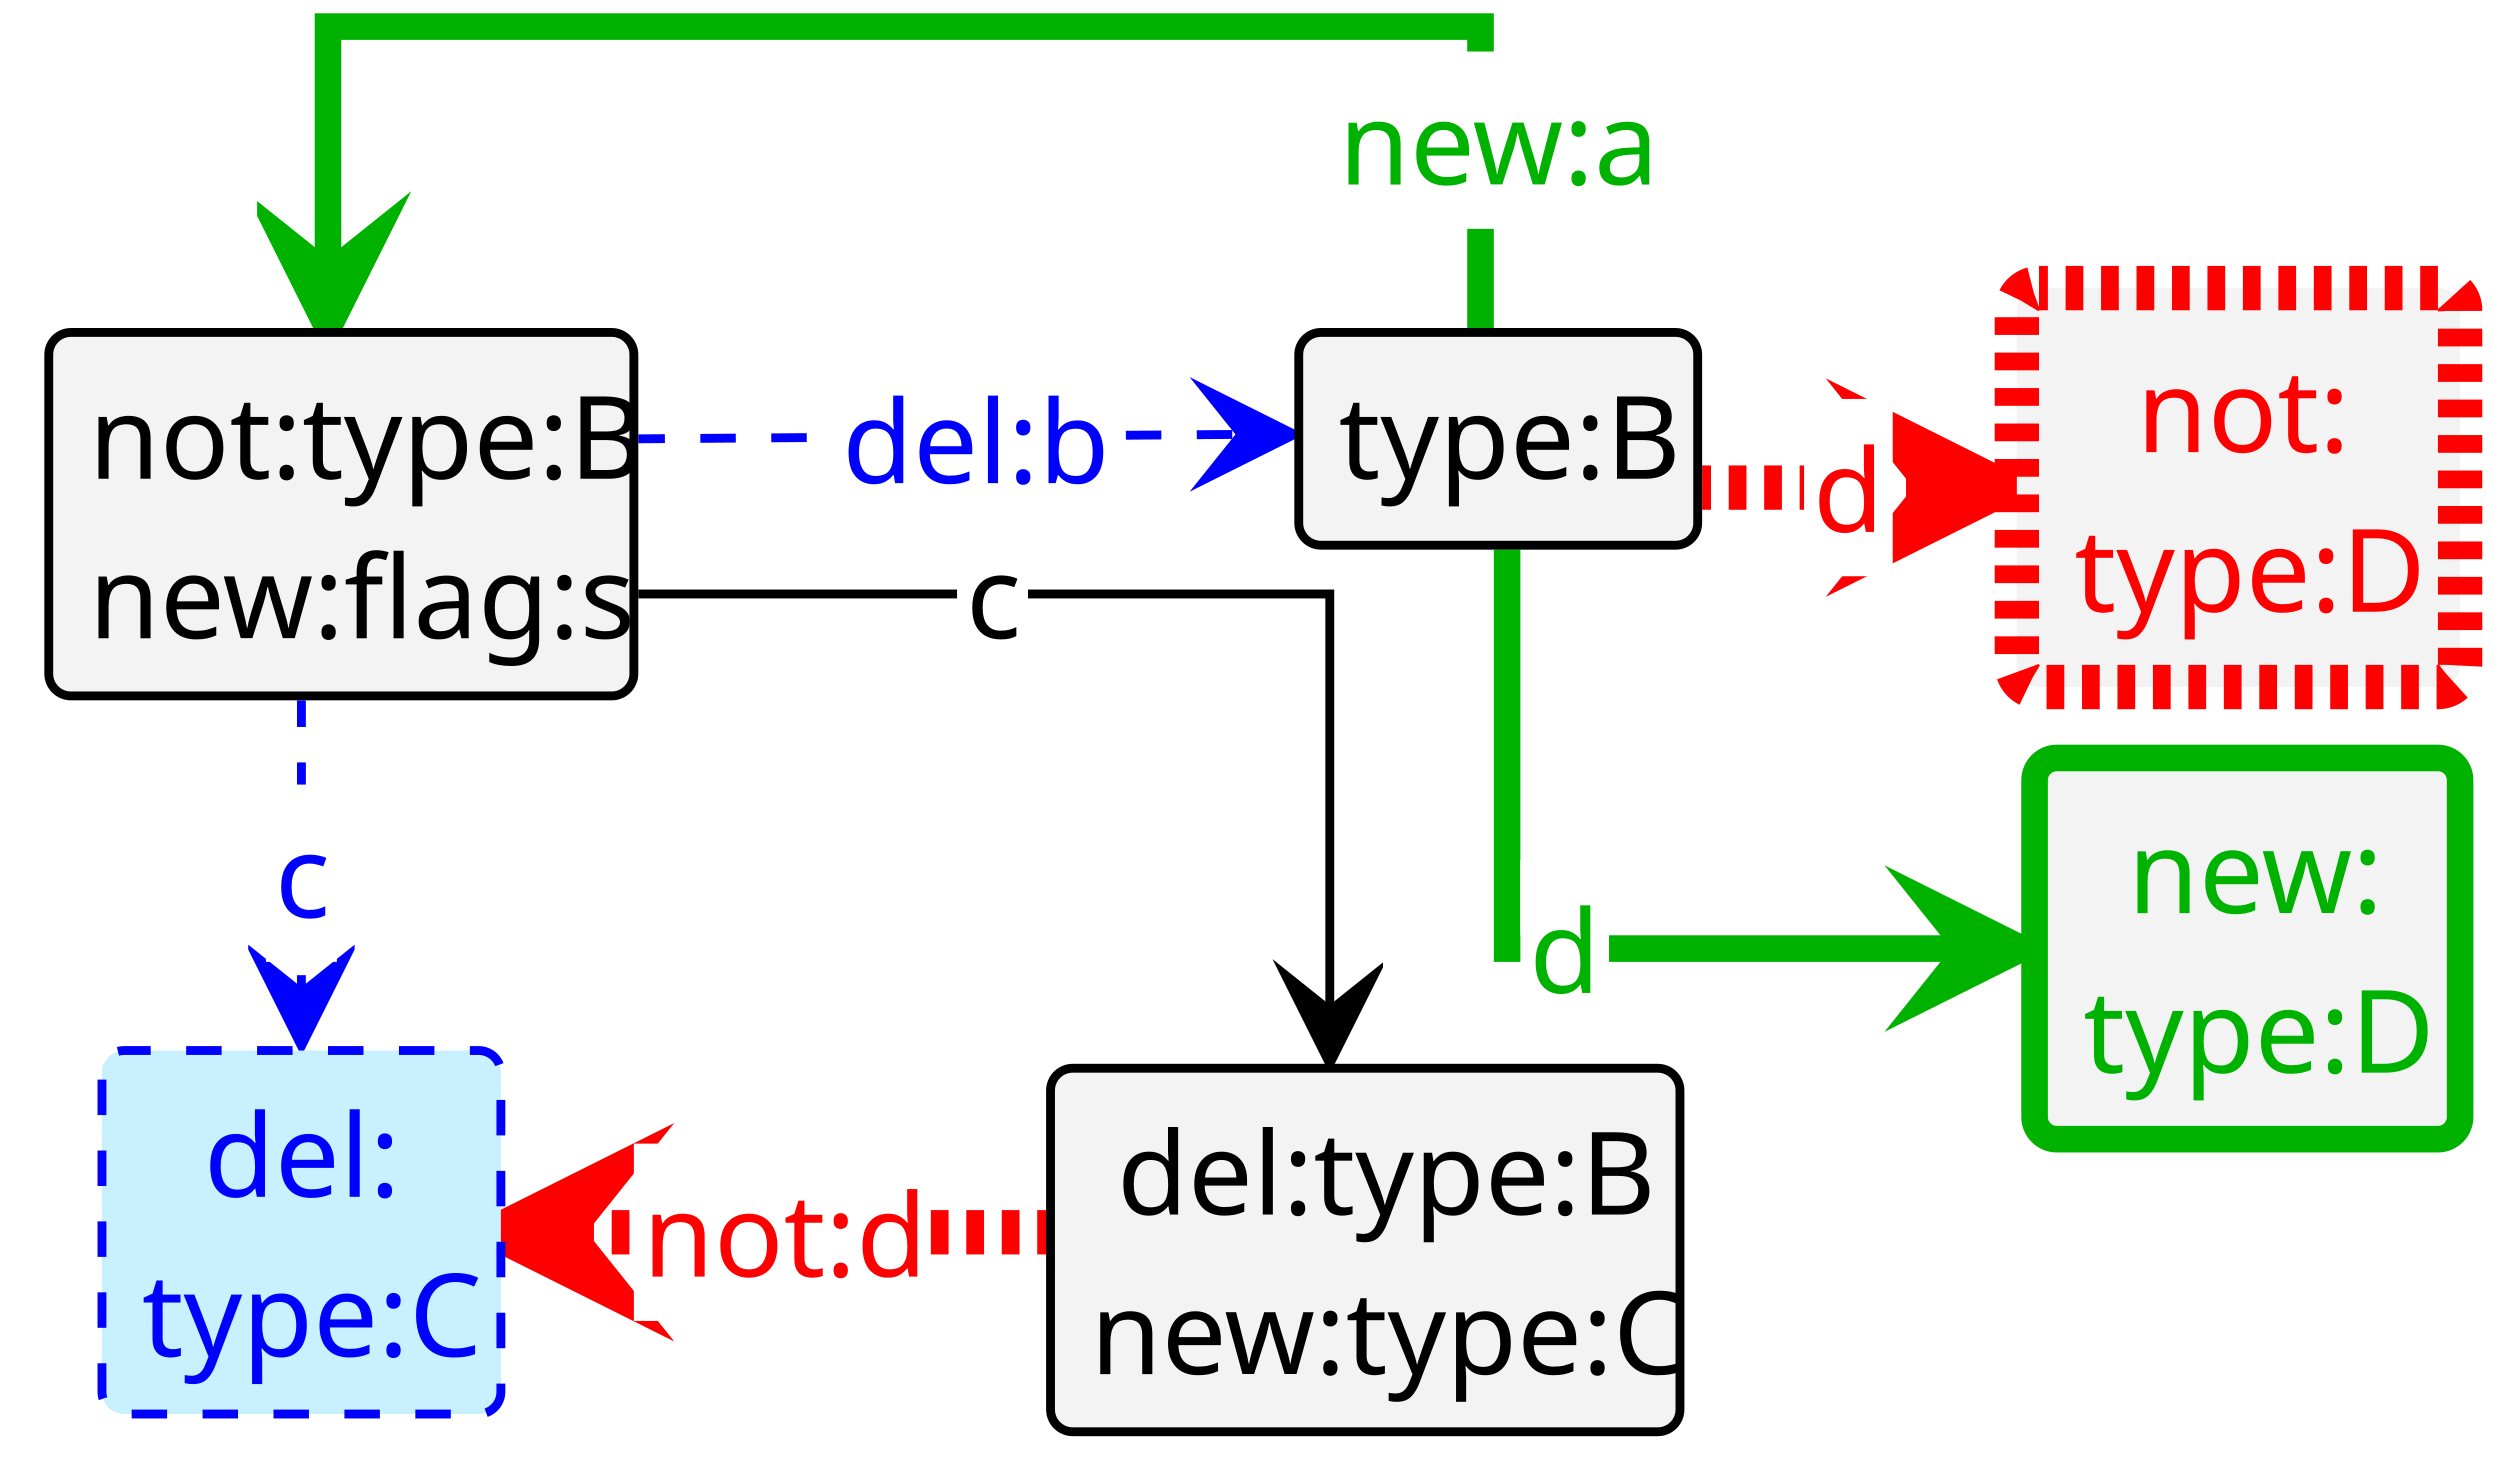
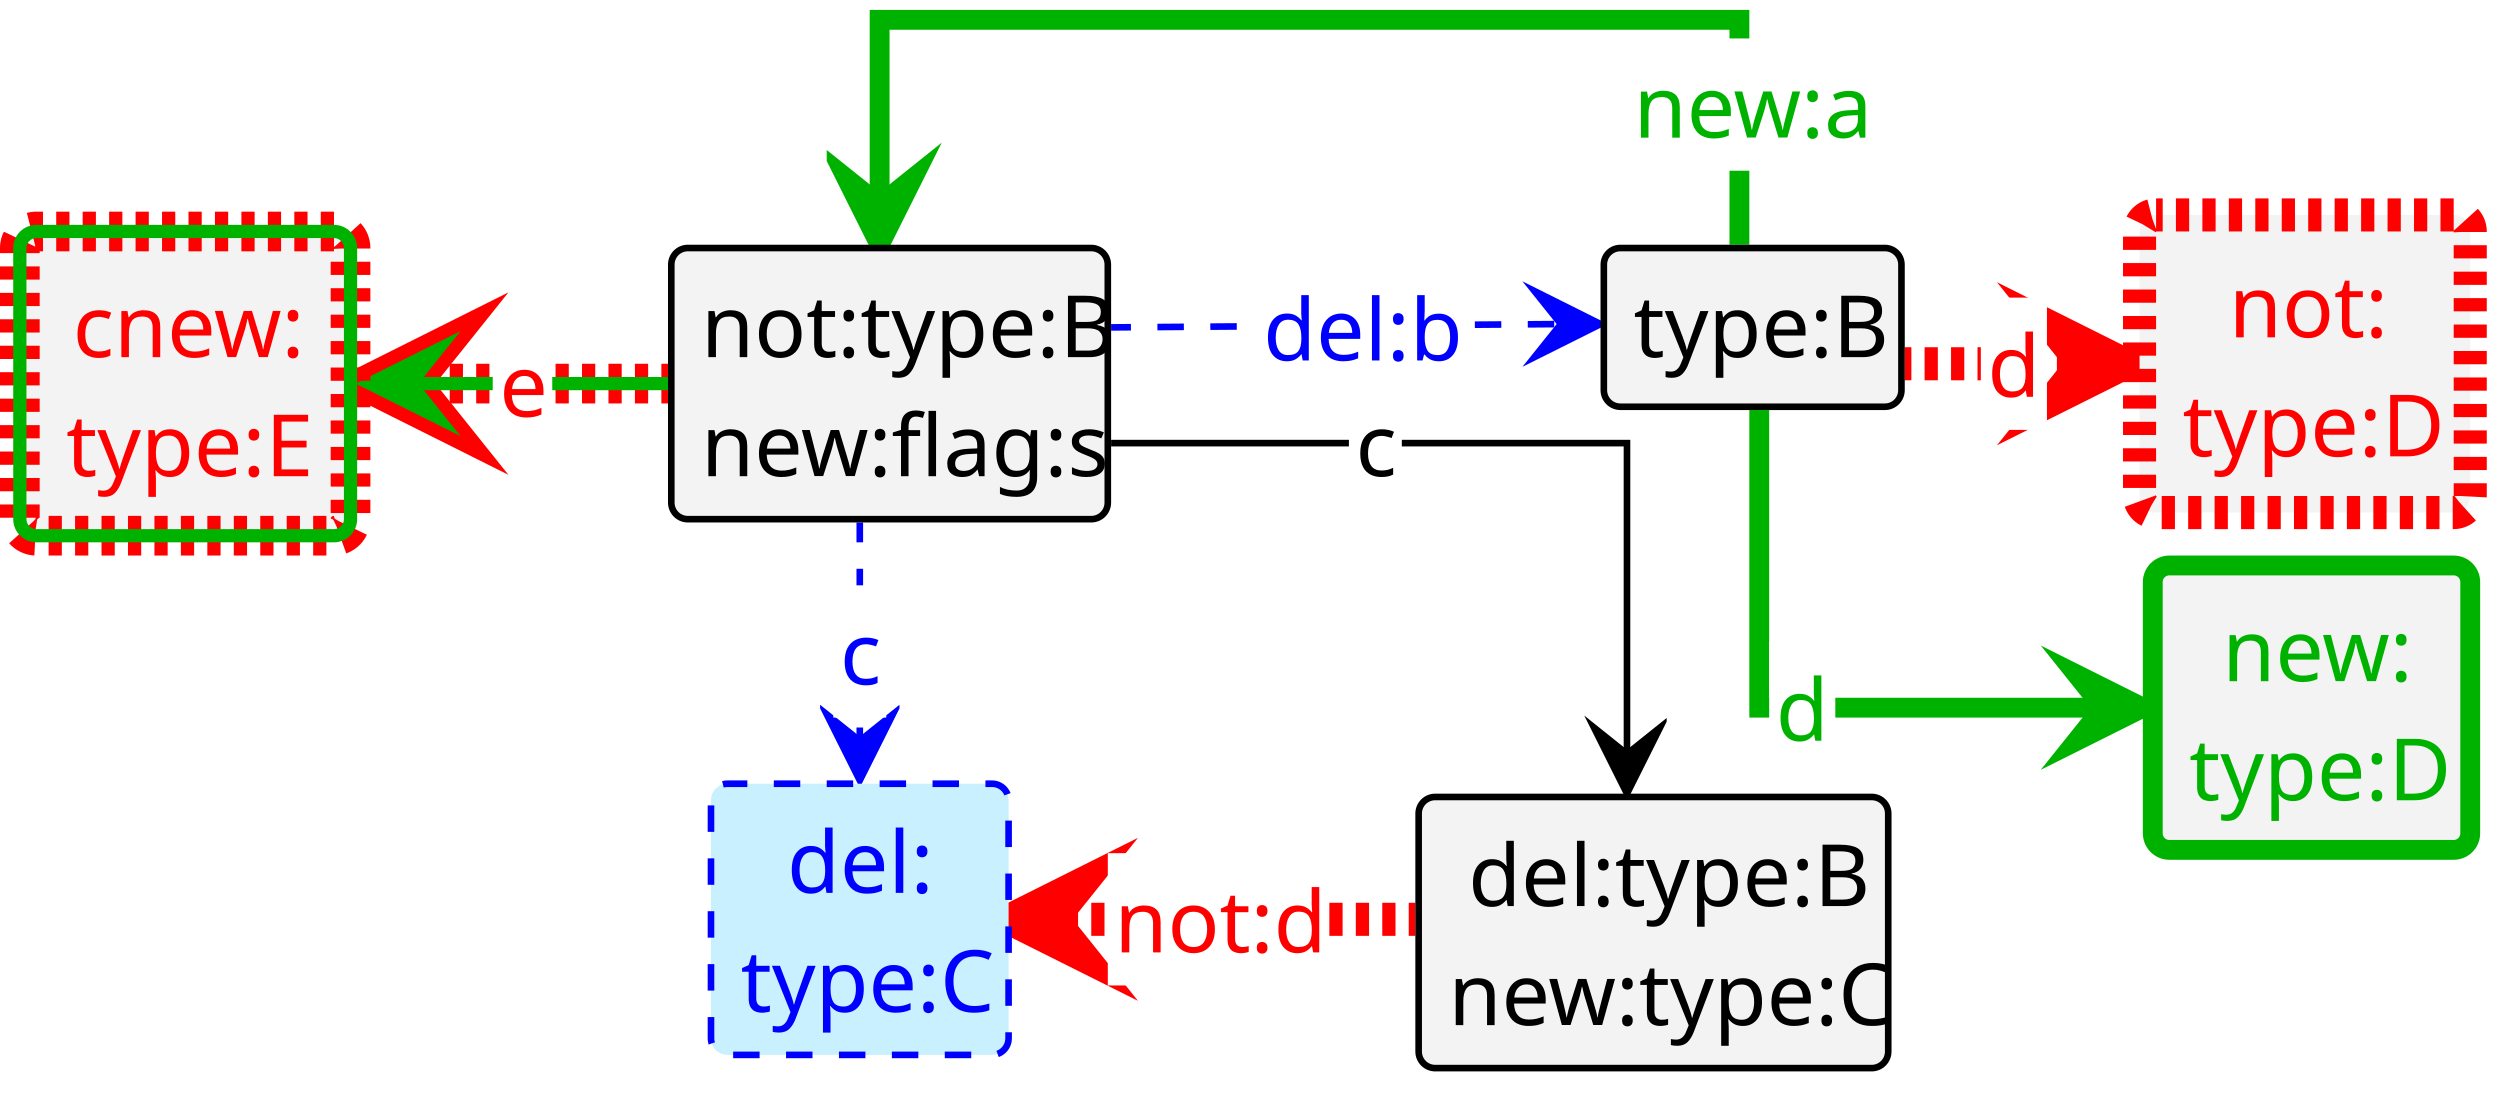
- <svg xmlns="http://www.w3.org/2000/svg" fill-opacity="1" color-rendering="auto" color-interpolation="auto" text-rendering="auto" stroke="black" stroke-linecap="square" width="282" stroke-miterlimit="10" shape-rendering="auto" stroke-opacity="1" fill="black" stroke-dasharray="none" font-weight="normal" stroke-width="1" height="167" font-family="'Dialog'" font-style="normal" stroke-linejoin="miter" font-size="12px" stroke-dashoffset="0" image-rendering="auto">
+ <svg xmlns="http://www.w3.org/2000/svg" fill-opacity="1" color-rendering="auto" color-interpolation="auto" text-rendering="auto" stroke="black" stroke-linecap="square" width="378" stroke-miterlimit="10" shape-rendering="auto" stroke-opacity="1" fill="black" stroke-dasharray="none" font-weight="normal" stroke-width="1" height="167" font-family="'Dialog'" font-style="normal" stroke-linejoin="miter" font-size="12px" stroke-dashoffset="0" image-rendering="auto">
  <defs id="genericDefs" />
  <g>
    <defs id="defs1">
      <clipPath clipPathUnits="userSpaceOnUse" id="clipPath1">
        <path d="M0 0 L776 0 L776 394 L0 394 L0 0 Z" />
      </clipPath>
      <clipPath clipPathUnits="userSpaceOnUse" id="clipPath2">
-         <path d="M0 0 L0 41 L12 41 L12 0 Z" />
+         <path d="M0 0 L0 29 L71 29 L71 0 Z" />
      </clipPath>
      <clipPath clipPathUnits="userSpaceOnUse" id="clipPath3">
-         <path d="M134 108 L134 149 L146 149 L146 108 Z" />
+         <path d="M158 155 L158 184 L229 184 L229 155 Z" />
      </clipPath>
      <clipPath clipPathUnits="userSpaceOnUse" id="clipPath4">
-         <path d="M-6 -20.5 L-6 20.5 L6 20.5 L6 -20.5 Z" />
+         <path d="M-35.5 -14 L-35.5 15 L35.5 15 L35.5 -14 Z" />
      </clipPath>
      <clipPath clipPathUnits="userSpaceOnUse" id="clipPath5">
-         <path d="M-3 -11.5 L-3 29.5 L9 29.5 L9 -11.5 Z" />
+         <path d="M-20.5 -5 L-20.5 24 L50.5 24 L50.5 -5 Z" />
      </clipPath>
      <clipPath clipPathUnits="userSpaceOnUse" id="clipPath6">
+         <path d="M0 0 L0 40 L159 40 L159 0 Z" />
+       </clipPath>
+       <clipPath clipPathUnits="userSpaceOnUse" id="clipPath7">
+         <path d="M135 30 L135 70 L294 70 L294 30 Z" />
+       </clipPath>
+       <clipPath clipPathUnits="userSpaceOnUse" id="clipPath8">
+         <path d="M-138 -15.814 L-138 24.186 L21 24.186 L21 -15.814 Z" />
+       </clipPath>
+       <clipPath clipPathUnits="userSpaceOnUse" id="clipPath9">
+         <path d="M-122 -6.814 L-122 33.186 L37 33.186 L37 -6.814 Z" />
+       </clipPath>
+       <clipPath clipPathUnits="userSpaceOnUse" id="clipPath10">
+         <path d="M0 0 L0 64 L85 64 L85 0 Z" />
+       </clipPath>
+       <clipPath clipPathUnits="userSpaceOnUse" id="clipPath11">
+         <path d="M177 87 L177 151 L262 151 L262 87 Z" />
+       </clipPath>
+       <clipPath clipPathUnits="userSpaceOnUse" id="clipPath12">
+         <path d="M-40.955 -10 L-40.955 54 L44.045 54 L44.045 -10 Z" />
+       </clipPath>
+       <clipPath clipPathUnits="userSpaceOnUse" id="clipPath13">
+         <path d="M-37.955 -1 L-37.955 63 L47.045 63 L47.045 -1 Z" />
+       </clipPath>
+       <clipPath clipPathUnits="userSpaceOnUse" id="clipPath14">
+         <path d="M0 0 L0 61 L64 61 L64 0 Z" />
+       </clipPath>
+       <clipPath clipPathUnits="userSpaceOnUse" id="clipPath15">
+         <path d="M273 89 L273 150 L337 150 L337 89 Z" />
+       </clipPath>
+       <clipPath clipPathUnits="userSpaceOnUse" id="clipPath16">
+         <path d="M-9.5 -48 L-9.5 13 L54.5 13 L54.5 -48 Z" />
+       </clipPath>
+       <clipPath clipPathUnits="userSpaceOnUse" id="clipPath17">
+         <path d="M-5.5 -39 L-5.5 22 L58.5 22 L58.5 -39 Z" />
+       </clipPath>
+       <clipPath clipPathUnits="userSpaceOnUse" id="clipPath18">
        <path d="M0 0 L0 22 L76 22 L76 0 Z" />
      </clipPath>
-       <clipPath clipPathUnits="userSpaceOnUse" id="clipPath7">
+       <clipPath clipPathUnits="userSpaceOnUse" id="clipPath19">
        <path d="M177 69 L177 91 L253 91 L253 69 Z" />
      </clipPath>
-       <clipPath clipPathUnits="userSpaceOnUse" id="clipPath8">
+       <clipPath clipPathUnits="userSpaceOnUse" id="clipPath20">
        <path d="M-38 -10.5 L-38 11.5 L38 11.5 L38 -10.5 Z" />
      </clipPath>
-       <clipPath clipPathUnits="userSpaceOnUse" id="clipPath9">
+       <clipPath clipPathUnits="userSpaceOnUse" id="clipPath21">
        <path d="M-24 -1.5 L-24 20.5 L52 20.5 L52 -1.5 Z" />
-       </clipPath>
-       <clipPath clipPathUnits="userSpaceOnUse" id="clipPath10">
-         <path d="M0 0 L0 61 L64 61 L64 0 Z" />
-       </clipPath>
-       <clipPath clipPathUnits="userSpaceOnUse" id="clipPath11">
-         <path d="M273 89 L273 150 L337 150 L337 89 Z" />
-       </clipPath>
-       <clipPath clipPathUnits="userSpaceOnUse" id="clipPath12">
-         <path d="M-9.5 -48 L-9.5 13 L54.5 13 L54.5 -48 Z" />
-       </clipPath>
-       <clipPath clipPathUnits="userSpaceOnUse" id="clipPath13">
-         <path d="M-5.5 -39 L-5.5 22 L58.5 22 L58.5 -39 Z" />
-       </clipPath>
-       <clipPath clipPathUnits="userSpaceOnUse" id="clipPath14">
-         <path d="M0 0 L0 29 L71 29 L71 0 Z" />
-       </clipPath>
-       <clipPath clipPathUnits="userSpaceOnUse" id="clipPath15">
-         <path d="M158 155 L158 184 L229 184 L229 155 Z" />
-       </clipPath>
-       <clipPath clipPathUnits="userSpaceOnUse" id="clipPath16">
-         <path d="M-35.5 -14 L-35.5 15 L35.5 15 L35.5 -14 Z" />
-       </clipPath>
-       <clipPath clipPathUnits="userSpaceOnUse" id="clipPath17">
-         <path d="M-20.5 -5 L-20.5 24 L50.5 24 L50.5 -5 Z" />
-       </clipPath>
-       <clipPath clipPathUnits="userSpaceOnUse" id="clipPath18">
-         <path d="M0 0 L0 40 L159 40 L159 0 Z" />
-       </clipPath>
-       <clipPath clipPathUnits="userSpaceOnUse" id="clipPath19">
-         <path d="M135 30 L135 70 L294 70 L294 30 Z" />
-       </clipPath>
-       <clipPath clipPathUnits="userSpaceOnUse" id="clipPath20">
-         <path d="M-138 -15.814 L-138 24.186 L21 24.186 L21 -15.814 Z" />
-       </clipPath>
-       <clipPath clipPathUnits="userSpaceOnUse" id="clipPath21">
-         <path d="M-122 -6.814 L-122 33.186 L37 33.186 L37 -6.814 Z" />
      </clipPath>
      <clipPath clipPathUnits="userSpaceOnUse" id="clipPath22">
        <path d="M0 0 L0 29 L43 29 L43 0 Z" />
      </clipPath>
      <clipPath clipPathUnits="userSpaceOnUse" id="clipPath23">
        <path d="M293 71 L293 100 L336 100 L336 71 Z" />
      </clipPath>
      <clipPath clipPathUnits="userSpaceOnUse" id="clipPath24">
        <path d="M-21.5 -14 L-21.5 15 L21.5 15 L21.5 -14 Z" />
      </clipPath>
      <clipPath clipPathUnits="userSpaceOnUse" id="clipPath25">
        <path d="M-17.5 -5 L-17.5 24 L25.5 24 L25.5 -5 Z" />
      </clipPath>
      <clipPath clipPathUnits="userSpaceOnUse" id="clipPath26">
-         <path d="M0 0 L0 64 L85 64 L85 0 Z" />
+         <path d="M0 0 L0 41 L12 41 L12 0 Z" />
      </clipPath>
      <clipPath clipPathUnits="userSpaceOnUse" id="clipPath27">
-         <path d="M177 87 L177 151 L262 151 L262 87 Z" />
+         <path d="M134 108 L134 149 L146 149 L146 108 Z" />
      </clipPath>
      <clipPath clipPathUnits="userSpaceOnUse" id="clipPath28">
-         <path d="M-40.955 -10 L-40.955 54 L44.045 54 L44.045 -10 Z" />
+         <path d="M-6 -20.5 L-6 20.5 L6 20.5 L6 -20.5 Z" />
      </clipPath>
      <clipPath clipPathUnits="userSpaceOnUse" id="clipPath29">
-         <path d="M-37.955 -1 L-37.955 63 L47.045 63 L47.045 -1 Z" />
+         <path d="M-3 -11.5 L-3 29.5 L9 29.5 L9 -11.5 Z" />
      </clipPath>
      <clipPath clipPathUnits="userSpaceOnUse" id="clipPath30">
+         <path d="M0 0 L0 31 L57 31 L57 0 Z" />
+       </clipPath>
+       <clipPath clipPathUnits="userSpaceOnUse" id="clipPath31">
+         <path d="M60 73 L60 104 L117 104 L117 73 Z" />
+       </clipPath>
+       <clipPath clipPathUnits="userSpaceOnUse" id="clipPath32">
+         <path d="M-28.5 -15 L-28.5 16 L28.5 16 L28.5 -15 Z" />
+       </clipPath>
+       <clipPath clipPathUnits="userSpaceOnUse" id="clipPath33">
+         <path d="M-25.5 -6 L-25.5 25 L31.5 25 L31.5 -6 Z" />
+       </clipPath>
+       <clipPath clipPathUnits="userSpaceOnUse" id="clipPath34">
        <path d="M0 0 L0 52 L82 52 L82 0 Z" />
      </clipPath>
-       <clipPath clipPathUnits="userSpaceOnUse" id="clipPath31">
+       <clipPath clipPathUnits="userSpaceOnUse" id="clipPath35">
        <path d="M0 0 L0 52 L56 52 L56 0 Z" />
      </clipPath>
-       <clipPath clipPathUnits="userSpaceOnUse" id="clipPath32">
+       <clipPath clipPathUnits="userSpaceOnUse" id="clipPath36">
        <path d="M0 0 L0 52 L77 52 L77 0 Z" />
      </clipPath>
-       <clipPath clipPathUnits="userSpaceOnUse" id="clipPath33">
+       <clipPath clipPathUnits="userSpaceOnUse" id="clipPath37">
        <path d="M0 0 L0 52 L57 52 L57 0 Z" />
      </clipPath>
-       <clipPath clipPathUnits="userSpaceOnUse" id="clipPath34">
+       <clipPath clipPathUnits="userSpaceOnUse" id="clipPath38">
        <path d="M0 0 L0 35 L56 35 L56 0 Z" />
      </clipPath>
    </defs>
-     <g fill="white" font-family="'Segoe UI'" transform="translate(-106,-30)" stroke="white">
+     <g fill="white" font-family="'Segoe UI'" transform="translate(-10,-30)" stroke="white">
      <rect x="0" width="776" height="394" y="0" clip-path="url(#clipPath1)" stroke="none" />
    </g>
-     <g fill="blue" font-family="'Segoe UI'" transform="translate(-106,-30)" stroke-linecap="butt" stroke="blue">
-       <polygon points=" 140 148 135 138 140 142 145 138" stroke="none" clip-path="url(#clipPath3)" />
-       <polygon fill="none" points=" 140 148 135 138 140 142 145 138" clip-path="url(#clipPath3)" />
-       <path fill="none" stroke-dasharray="4,4" d="M140 109 L140 142 M140 142" stroke-dashoffset="1" clip-path="url(#clipPath3)" />
-       <rect stroke-linecap="square" x="-4" y="-10" transform="translate(140,128.5)" clip-path="url(#clipPath4)" fill="white" width="8" height="20" stroke="none" />
-     </g>
-     <g fill="blue" font-size="13px" font-family="'Segoe UI'" transform="translate(31,89.5)" stroke="blue">
-       <text x="0" xml:space="preserve" y="14" clip-path="url(#clipPath5)" stroke="none">c</text>
-     </g>
-     <g fill="blue" font-family="'Segoe UI'" transform="translate(-106,-30)" stroke-linecap="butt" stroke="blue">
-       <polygon points=" 252 79 242 84 246 79 242 74" stroke="none" clip-path="url(#clipPath7)" />
-       <polygon fill="none" points=" 252 79 242 84 246 79 242 74" clip-path="url(#clipPath7)" />
-       <path fill="none" stroke-dasharray="4,4" d="M178 79.5 L246 79 M246 79" stroke-dashoffset="1" clip-path="url(#clipPath7)" />
-       <rect stroke-linecap="square" x="-15" y="-10" transform="translate(215,79.5)" clip-path="url(#clipPath8)" fill="white" width="31" height="20" stroke="none" />
-     </g>
-     <g fill="blue" font-size="13px" font-family="'Segoe UI'" transform="translate(95,40.5)" stroke="blue">
-       <text x="0" xml:space="preserve" y="14" clip-path="url(#clipPath9)" stroke="none">del:b</text>
-     </g>
-     <g fill="rgb(0,178,0)" stroke-width="3" font-family="'Segoe UI'" transform="translate(-106,-30)" stroke-linecap="butt" stroke="rgb(0,178,0)">
-       <polygon points=" 334 137 324 142 328 137 324 132" stroke="none" clip-path="url(#clipPath11)" />
-       <polygon fill="none" points=" 334 137 324 142 328 137 324 132" clip-path="url(#clipPath11)" />
-       <path fill="none" d="M276 92 L276 137 L328 137 M328 137" clip-path="url(#clipPath11)" />
-     </g>
-     <g fill="white" font-family="'Segoe UI'" transform="translate(176.5,107)" stroke="white">
-       <rect x="-5" width="10" height="20" y="-10" clip-path="url(#clipPath12)" stroke="none" />
-     </g>
-     <g fill="rgb(0,178,0)" font-size="13px" font-family="'Segoe UI'" transform="translate(172.5,98)" stroke="rgb(0,178,0)">
-       <text x="0" xml:space="preserve" y="14" clip-path="url(#clipPath13)" stroke="none">d</text>
-     </g>
-     <g fill="red" stroke-width="5" font-family="'Segoe UI'" transform="translate(-106,-30)" stroke-linecap="butt" stroke="red">
-       <polygon fill="none" points=" 163 169 173 164 169 169 173 174" clip-path="url(#clipPath15)" />
-       <path fill="none" stroke-dasharray="2,2" d="M224 169 L169 169 M169 169" stroke-dashoffset="1" clip-path="url(#clipPath15)" />
-     </g>
-     <g fill="white" font-family="'Segoe UI'" transform="translate(87.5,139)" stroke="white">
-       <rect x="-16" width="32" height="20" y="-10" clip-path="url(#clipPath16)" stroke="none" />
-     </g>
-     <g fill="red" font-size="13px" font-family="'Segoe UI'" transform="translate(72.5,130)" stroke="red">
-       <text x="0" xml:space="preserve" y="14" clip-path="url(#clipPath17)" stroke="none">not:d</text>
-     </g>
-     <g fill="rgb(0,178,0)" stroke-width="3" font-family="'Segoe UI'" transform="translate(-106,-30)" stroke-linecap="butt" stroke="rgb(0,178,0)">
-       <polygon points=" 143 67 138 57 143 61 148 57" stroke="none" clip-path="url(#clipPath19)" />
-       <polygon fill="none" points=" 143 67 138 57 143 61 148 57" clip-path="url(#clipPath19)" />
-       <path fill="none" d="M273 67 L273 33 L143 33 L143 61 M143 61" clip-path="url(#clipPath19)" />
-     </g>
-     <g fill="white" font-family="'Segoe UI'" transform="translate(167,15.814)" stroke="white">
-       <rect x="-17" width="35" height="20" y="-10" clip-path="url(#clipPath20)" stroke="none" />
-     </g>
-     <g fill="rgb(0,178,0)" font-size="13px" font-family="'Segoe UI'" transform="translate(151,6.814)" stroke="rgb(0,178,0)">
-       <text x="0" xml:space="preserve" y="14" clip-path="url(#clipPath21)" stroke="none">new:a</text>
-     </g>
-     <g fill="red" stroke-width="5" font-family="'Segoe UI'" transform="translate(-106,-30)" stroke-linecap="butt" stroke="red">
+     <g fill="red" stroke-width="5" font-family="'Segoe UI'" transform="translate(-10,-30)" stroke-linecap="butt" stroke="red">
+       <polygon fill="none" points=" 163 169 173 164 169 169 173 174" clip-path="url(#clipPath3)" />
+       <path fill="none" stroke-dasharray="2,2" d="M224 169 L169 169 M169 169" stroke-dashoffset="1" clip-path="url(#clipPath3)" />
+     </g>
+     <g fill="white" font-family="'Segoe UI'" transform="translate(183.5,139)" stroke="white">
+       <rect x="-16" width="32" height="20" y="-10" clip-path="url(#clipPath4)" stroke="none" />
+     </g>
+     <g fill="red" font-size="13px" font-family="'Segoe UI'" transform="translate(168.5,130)" stroke="red">
+       <text x="0" xml:space="preserve" y="14" clip-path="url(#clipPath5)" stroke="none">not:d</text>
+     </g>
+     <g fill="rgb(0,178,0)" stroke-width="3" font-family="'Segoe UI'" transform="translate(-10,-30)" stroke-linecap="butt" stroke="rgb(0,178,0)">
+       <polygon points=" 143 67 138 57 143 61 148 57" stroke="none" clip-path="url(#clipPath7)" />
+       <polygon fill="none" points=" 143 67 138 57 143 61 148 57" clip-path="url(#clipPath7)" />
+       <path fill="none" d="M273 67 L273 33 L143 33 L143 61 M143 61" clip-path="url(#clipPath7)" />
+     </g>
+     <g fill="white" font-family="'Segoe UI'" transform="translate(263,15.814)" stroke="white">
+       <rect x="-17" width="35" height="20" y="-10" clip-path="url(#clipPath8)" stroke="none" />
+     </g>
+     <g fill="rgb(0,178,0)" font-size="13px" font-family="'Segoe UI'" transform="translate(247,6.814)" stroke="rgb(0,178,0)">
+       <text x="0" xml:space="preserve" y="14" clip-path="url(#clipPath9)" stroke="none">new:a</text>
+     </g>
+     <g stroke-linecap="butt" font-family="'Segoe UI'" transform="translate(-10,-30)">
+       <polygon points=" 256 150 251 140 256 144 261 140" stroke="none" clip-path="url(#clipPath11)" />
+       <polygon fill="none" points=" 256 150 251 140 256 144 261 140" clip-path="url(#clipPath11)" />
+       <path fill="none" d="M178 97 L256 97 L256 144 M256 144" clip-path="url(#clipPath11)" />
+       <rect stroke-linecap="square" x="-4" y="-10" transform="translate(217.955,97)" clip-path="url(#clipPath12)" fill="white" width="8" height="20" stroke="none" />
+     </g>
+     <g font-family="'Segoe UI'" font-size="13px" transform="translate(204.955,58)">
+       <text x="0" xml:space="preserve" y="14" clip-path="url(#clipPath13)" stroke="none">c</text>
+     </g>
+     <g fill="rgb(0,178,0)" stroke-width="3" font-family="'Segoe UI'" transform="translate(-10,-30)" stroke-linecap="butt" stroke="rgb(0,178,0)">
+       <polygon points=" 334 137 324 142 328 137 324 132" stroke="none" clip-path="url(#clipPath15)" />
+       <polygon fill="none" points=" 334 137 324 142 328 137 324 132" clip-path="url(#clipPath15)" />
+       <path fill="none" d="M276 92 L276 137 L328 137 M328 137" clip-path="url(#clipPath15)" />
+     </g>
+     <g fill="white" font-family="'Segoe UI'" transform="translate(272.5,107)" stroke="white">
+       <rect x="-5" width="10" height="20" y="-10" clip-path="url(#clipPath16)" stroke="none" />
+     </g>
+     <g fill="rgb(0,178,0)" font-size="13px" font-family="'Segoe UI'" transform="translate(268.5,98)" stroke="rgb(0,178,0)">
+       <text x="0" xml:space="preserve" y="14" clip-path="url(#clipPath17)" stroke="none">d</text>
+     </g>
+     <g fill="blue" font-family="'Segoe UI'" transform="translate(-10,-30)" stroke-linecap="butt" stroke="blue">
+       <polygon points=" 252 79 242 84 246 79 242 74" stroke="none" clip-path="url(#clipPath19)" />
+       <polygon fill="none" points=" 252 79 242 84 246 79 242 74" clip-path="url(#clipPath19)" />
+       <path fill="none" stroke-dasharray="4,4" d="M178 79.5 L246 79 M246 79" stroke-dashoffset="1" clip-path="url(#clipPath19)" />
+       <rect stroke-linecap="square" x="-15" y="-10" transform="translate(215,79.5)" clip-path="url(#clipPath20)" fill="white" width="31" height="20" stroke="none" />
+     </g>
+     <g fill="blue" font-size="13px" font-family="'Segoe UI'" transform="translate(191,40.5)" stroke="blue">
+       <text x="0" xml:space="preserve" y="14" clip-path="url(#clipPath21)" stroke="none">del:b</text>
+     </g>
+     <g fill="red" stroke-width="5" font-family="'Segoe UI'" transform="translate(-10,-30)" stroke-linecap="butt" stroke="red">
      <polygon fill="none" points=" 331 85 321 90 325 85 321 80" clip-path="url(#clipPath23)" />
      <path fill="none" stroke-dasharray="2,2" d="M298 85 L325 85 M325 85" stroke-dashoffset="1" clip-path="url(#clipPath23)" />
    </g>
-     <g fill="white" font-family="'Segoe UI'" transform="translate(208.5,55)" stroke="white">
+     <g fill="white" font-family="'Segoe UI'" transform="translate(304.5,55)" stroke="white">
      <rect x="-5" width="10" height="20" y="-10" clip-path="url(#clipPath24)" stroke="none" />
    </g>
-     <g fill="red" font-size="13px" font-family="'Segoe UI'" transform="translate(204.5,46)" stroke="red">
+     <g fill="red" font-size="13px" font-family="'Segoe UI'" transform="translate(300.5,46)" stroke="red">
      <text x="0" xml:space="preserve" y="14" clip-path="url(#clipPath25)" stroke="none">d</text>
    </g>
-     <g stroke-linecap="butt" font-family="'Segoe UI'" transform="translate(-106,-30)">
-       <polygon points=" 256 150 251 140 256 144 261 140" stroke="none" clip-path="url(#clipPath27)" />
-       <polygon fill="none" points=" 256 150 251 140 256 144 261 140" clip-path="url(#clipPath27)" />
-       <path fill="none" d="M178 97 L256 97 L256 144 M256 144" clip-path="url(#clipPath27)" />
-       <rect stroke-linecap="square" x="-4" y="-10" transform="translate(217.955,97)" clip-path="url(#clipPath28)" fill="white" width="8" height="20" stroke="none" />
-     </g>
-     <g font-family="'Segoe UI'" font-size="13px" transform="translate(108.955,58)">
+     <g fill="blue" font-family="'Segoe UI'" transform="translate(-10,-30)" stroke-linecap="butt" stroke="blue">
+       <polygon points=" 140 148 135 138 140 142 145 138" stroke="none" clip-path="url(#clipPath27)" />
+       <polygon fill="none" points=" 140 148 135 138 140 142 145 138" clip-path="url(#clipPath27)" />
+       <path fill="none" stroke-dasharray="4,4" d="M140 109 L140 142 M140 142" stroke-dashoffset="1" clip-path="url(#clipPath27)" />
+       <rect stroke-linecap="square" x="-4" y="-10" transform="translate(140,128.5)" clip-path="url(#clipPath28)" fill="white" width="8" height="20" stroke="none" />
+     </g>
+     <g fill="blue" font-size="13px" font-family="'Segoe UI'" transform="translate(127,89.5)" stroke="blue">
      <text x="0" xml:space="preserve" y="14" clip-path="url(#clipPath29)" stroke="none">c</text>
    </g>
-     <g fill="rgb(243,243,243)" font-family="'Segoe UI'" transform="translate(113,115)" stroke="rgb(243,243,243)">
-       <rect x="5.5" y="5.5" clip-path="url(#clipPath30)" width="71" rx="2.5" ry="2.5" height="41" stroke="none" />
-     </g>
-     <g font-family="'Segoe UI'" font-size="13px" transform="translate(113,115)">
-       <text x="13" xml:space="preserve" y="22" clip-path="url(#clipPath30)" stroke="none">del:type:B</text>
-       <text x="69" xml:space="preserve" y="22" clip-path="url(#clipPath30)" stroke="none"> </text>
-       <text x="10" xml:space="preserve" y="40" clip-path="url(#clipPath30)" stroke="none">new:type:C</text>
-     </g>
-     <g stroke-dasharray="10,0" stroke-dashoffset="1" font-family="'Segoe UI'" transform="translate(113,115)" stroke-linecap="butt">
-       <rect x="5.5" y="5.5" clip-path="url(#clipPath30)" fill="none" width="71" rx="2.5" ry="2.5" height="41" />
-     </g>
-     <g fill="rgb(200,240,255)" font-family="'Segoe UI'" transform="translate(6,113)" stroke="rgb(200,240,255)">
-       <rect x="5.5" y="5.5" clip-path="url(#clipPath31)" width="45" rx="2.5" ry="2.5" height="41" stroke="none" />
-     </g>
-     <g fill="blue" font-size="13px" font-family="'Segoe UI'" transform="translate(6,113)" stroke="blue">
-       <text x="17" xml:space="preserve" y="22" clip-path="url(#clipPath31)" stroke="none">del:</text>
-       <text x="38" xml:space="preserve" y="22" clip-path="url(#clipPath31)" stroke="none"> </text>
-       <text x="10" xml:space="preserve" y="40" clip-path="url(#clipPath31)" stroke="none">type:C</text>
-     </g>
-     <g stroke-linecap="butt" transform="translate(6,113)" stroke-dashoffset="1" fill="blue" font-family="'Segoe UI'" stroke-dasharray="4,4" stroke="blue">
-       <rect x="5.5" y="5.5" clip-path="url(#clipPath31)" fill="none" width="45" rx="2.5" ry="2.5" height="41" />
+     <g fill="red" stroke-width="6" font-family="'Segoe UI'" transform="translate(-10,-30)" stroke-linecap="butt" stroke="red">
+       <polygon fill="none" points=" 66 88 76 83 72 88 76 93" clip-path="url(#clipPath31)" />
+       <path fill="none" stroke-dasharray="2,2" d="M111 88 L72 88 M72 88" stroke-dashoffset="1" clip-path="url(#clipPath31)" />
+     </g>
+     <g fill="white" font-family="'Segoe UI'" transform="translate(78.5,58)" stroke="white">
+       <rect x="-4" width="9" height="20" y="-10" clip-path="url(#clipPath32)" stroke="none" />
+     </g>
+     <g fill="red" font-size="13px" font-family="'Segoe UI'" transform="translate(75.5,49)" stroke="red">
+       <text x="0" xml:space="preserve" y="14" clip-path="url(#clipPath33)" stroke="none">e</text>
+     </g>
+     <g stroke-linecap="butt" transform="translate(-10,-30)" stroke-dashoffset="1" fill="rgb(0,178,0)" font-family="'Segoe UI'" stroke-dasharray="10,0" stroke="rgb(0,178,0)" stroke-width="2">
+       <path fill="none" d="M111 88 L72 88 M72 88" clip-path="url(#clipPath31)" />
+       <polygon points=" 66 88 76 83 72 88 76 93" clip-path="url(#clipPath31)" stroke="none" />
+       <polygon fill="none" points=" 66 88 76 83 72 88 76 93" clip-path="url(#clipPath31)" />
+     </g>
+     <g fill="white" font-family="'Segoe UI'" transform="translate(78.5,58)" stroke="white">
+       <rect x="-4" width="9" height="20" y="-10" clip-path="url(#clipPath32)" stroke="none" />
+     </g>
+     <g fill="red" font-size="13px" font-family="'Segoe UI'" transform="translate(75.5,49)" stroke="red">
+       <text x="0" xml:space="preserve" y="14" clip-path="url(#clipPath33)" stroke="none">e</text>
+     </g>
+     <g fill="rgb(243,243,243)" font-family="'Segoe UI'" transform="translate(209,115)" stroke="rgb(243,243,243)">
+       <rect x="5.5" y="5.5" clip-path="url(#clipPath34)" width="71" rx="2.5" ry="2.5" height="41" stroke="none" />
+     </g>
+     <g font-family="'Segoe UI'" font-size="13px" transform="translate(209,115)">
+       <text x="13" xml:space="preserve" y="22" clip-path="url(#clipPath34)" stroke="none">del:type:B</text>
+       <text x="69" xml:space="preserve" y="22" clip-path="url(#clipPath34)" stroke="none"> </text>
+       <text x="10" xml:space="preserve" y="40" clip-path="url(#clipPath34)" stroke="none">new:type:C</text>
+     </g>
+     <g stroke-dasharray="10,0" stroke-dashoffset="1" font-family="'Segoe UI'" transform="translate(209,115)" stroke-linecap="butt">
+       <rect x="5.5" y="5.5" clip-path="url(#clipPath34)" fill="none" width="71" rx="2.5" ry="2.5" height="41" />
    </g>
    <g fill="rgb(243,243,243)" font-family="'Segoe UI'" transform="translate(0,32)" stroke="rgb(243,243,243)">
-       <rect x="5.5" y="5.5" clip-path="url(#clipPath32)" width="66" rx="2.5" ry="2.5" height="41" stroke="none" />
-     </g>
-     <g font-family="'Segoe UI'" font-size="13px" transform="translate(0,32)">
-       <text x="10" xml:space="preserve" y="22" clip-path="url(#clipPath32)" stroke="none">not:type:B</text>
-       <text x="67" xml:space="preserve" y="22" clip-path="url(#clipPath32)" stroke="none"> </text>
-       <text x="10" xml:space="preserve" y="40" clip-path="url(#clipPath32)" stroke="none">new:flag:s</text>
-     </g>
-     <g stroke-dasharray="10,0" stroke-dashoffset="1" font-family="'Segoe UI'" transform="translate(0,32)" stroke-linecap="butt">
-       <rect x="5.5" y="5.5" clip-path="url(#clipPath32)" fill="none" width="66" rx="2.5" ry="2.5" height="41" />
-     </g>
-     <g fill="rgb(243,243,243)" font-family="'Segoe UI'" transform="translate(224,29)" stroke="rgb(243,243,243)">
-       <rect x="3.5" y="3.5" clip-path="url(#clipPath33)" width="50" rx="2.5" ry="2.5" height="45" stroke="none" />
-     </g>
-     <g fill="red" font-size="13px" font-family="'Segoe UI'" transform="translate(224,29)" stroke="red">
-       <text x="17" xml:space="preserve" y="22" clip-path="url(#clipPath33)" stroke="none">not:</text>
-       <text x="39" xml:space="preserve" y="22" clip-path="url(#clipPath33)" stroke="none"> </text>
-       <text x="10" xml:space="preserve" y="40" clip-path="url(#clipPath33)" stroke="none">type:D</text>
-     </g>
-     <g stroke-linecap="butt" transform="translate(224,29)" stroke-dashoffset="1" fill="red" font-family="'Segoe UI'" stroke-dasharray="2,2" stroke="red" stroke-width="5">
-       <rect x="3.5" y="3.5" clip-path="url(#clipPath33)" fill="none" width="50" rx="2.5" ry="2.5" height="45" />
-     </g>
-     <g fill="rgb(243,243,243)" font-family="'Segoe UI'" transform="translate(225,81)" stroke="rgb(243,243,243)">
-       <rect x="4.5" y="4.5" clip-path="url(#clipPath33)" width="48" rx="2.5" ry="2.5" height="43" stroke="none" />
-     </g>
-     <g fill="rgb(0,178,0)" font-size="13px" font-family="'Segoe UI'" transform="translate(225,81)" stroke="rgb(0,178,0)">
-       <text x="15" xml:space="preserve" y="22" clip-path="url(#clipPath33)" stroke="none">new:</text>
-       <text x="41" xml:space="preserve" y="22" clip-path="url(#clipPath33)" stroke="none"> </text>
-       <text x="10" xml:space="preserve" y="40" clip-path="url(#clipPath33)" stroke="none">type:D</text>
-     </g>
-     <g stroke-linecap="butt" transform="translate(225,81)" stroke-dashoffset="1" fill="rgb(0,178,0)" font-family="'Segoe UI'" stroke-dasharray="10,0" stroke="rgb(0,178,0)" stroke-width="3">
-       <rect x="4.5" y="4.5" clip-path="url(#clipPath33)" fill="none" width="48" rx="2.5" ry="2.5" height="43" />
-     </g>
-     <g fill="rgb(243,243,243)" font-family="'Segoe UI'" transform="translate(141,32)" stroke="rgb(243,243,243)">
-       <rect x="5.5" y="5.5" clip-path="url(#clipPath34)" width="45" rx="2.5" ry="2.5" height="24" stroke="none" />
-     </g>
-     <g font-family="'Segoe UI'" font-size="13px" transform="translate(141,32)">
-       <text x="10" xml:space="preserve" y="22" clip-path="url(#clipPath34)" stroke="none">type:B</text>
-     </g>
-     <g stroke-dasharray="10,0" stroke-dashoffset="1" font-family="'Segoe UI'" transform="translate(141,32)" stroke-linecap="butt">
-       <rect x="5.5" y="5.5" clip-path="url(#clipPath34)" fill="none" width="45" rx="2.5" ry="2.5" height="24" />
+       <rect x="3" y="3" clip-path="url(#clipPath35)" width="50" rx="2.5" ry="2.5" height="46" stroke="none" />
+     </g>
+     <g fill="red" font-size="13px" font-family="'Segoe UI'" transform="translate(0,32)" stroke="red">
+       <text x="11" xml:space="preserve" y="22" clip-path="url(#clipPath35)" stroke="none">cnew:</text>
+       <text x="43" xml:space="preserve" y="22" clip-path="url(#clipPath35)" stroke="none"> </text>
+       <text x="10" xml:space="preserve" y="40" clip-path="url(#clipPath35)" stroke="none">type:E</text>
+     </g>
+     <g stroke-linecap="butt" transform="translate(0,32)" stroke-dashoffset="1" fill="red" font-family="'Segoe UI'" stroke-dasharray="2,2" stroke="red" stroke-width="6">
+       <rect x="3" y="3" clip-path="url(#clipPath35)" fill="none" width="50" rx="2.5" ry="2.5" height="46" />
+     </g>
+     <g stroke-linecap="butt" transform="translate(0,32)" stroke-dashoffset="1" fill="rgb(0,178,0)" font-family="'Segoe UI'" stroke-dasharray="10,0" stroke="rgb(0,178,0)" stroke-width="2">
+       <rect x="3" y="3" clip-path="url(#clipPath35)" fill="none" width="50" rx="2.5" ry="2.5" height="46" />
+     </g>
+     <g fill="rgb(200,240,255)" font-family="'Segoe UI'" transform="translate(102,113)" stroke="rgb(200,240,255)">
+       <rect x="5.5" y="5.5" clip-path="url(#clipPath35)" width="45" rx="2.5" ry="2.5" height="41" stroke="none" />
+     </g>
+     <g fill="blue" font-size="13px" font-family="'Segoe UI'" transform="translate(102,113)" stroke="blue">
+       <text x="17" xml:space="preserve" y="22" clip-path="url(#clipPath35)" stroke="none">del:</text>
+       <text x="38" xml:space="preserve" y="22" clip-path="url(#clipPath35)" stroke="none"> </text>
+       <text x="10" xml:space="preserve" y="40" clip-path="url(#clipPath35)" stroke="none">type:C</text>
+     </g>
+     <g stroke-linecap="butt" transform="translate(102,113)" stroke-dashoffset="1" fill="blue" font-family="'Segoe UI'" stroke-dasharray="4,4" stroke="blue">
+       <rect x="5.5" y="5.5" clip-path="url(#clipPath35)" fill="none" width="45" rx="2.5" ry="2.5" height="41" />
+     </g>
+     <g fill="rgb(243,243,243)" font-family="'Segoe UI'" transform="translate(96,32)" stroke="rgb(243,243,243)">
+       <rect x="5.5" y="5.5" clip-path="url(#clipPath36)" width="66" rx="2.5" ry="2.5" height="41" stroke="none" />
+     </g>
+     <g font-family="'Segoe UI'" font-size="13px" transform="translate(96,32)">
+       <text x="10" xml:space="preserve" y="22" clip-path="url(#clipPath36)" stroke="none">not:type:B</text>
+       <text x="67" xml:space="preserve" y="22" clip-path="url(#clipPath36)" stroke="none"> </text>
+       <text x="10" xml:space="preserve" y="40" clip-path="url(#clipPath36)" stroke="none">new:flag:s</text>
+     </g>
+     <g stroke-dasharray="10,0" stroke-dashoffset="1" font-family="'Segoe UI'" transform="translate(96,32)" stroke-linecap="butt">
+       <rect x="5.5" y="5.5" clip-path="url(#clipPath36)" fill="none" width="66" rx="2.5" ry="2.5" height="41" />
+     </g>
+     <g fill="rgb(243,243,243)" font-family="'Segoe UI'" transform="translate(320,29)" stroke="rgb(243,243,243)">
+       <rect x="3.5" y="3.5" clip-path="url(#clipPath37)" width="50" rx="2.5" ry="2.5" height="45" stroke="none" />
+     </g>
+     <g fill="red" font-size="13px" font-family="'Segoe UI'" transform="translate(320,29)" stroke="red">
+       <text x="17" xml:space="preserve" y="22" clip-path="url(#clipPath37)" stroke="none">not:</text>
+       <text x="39" xml:space="preserve" y="22" clip-path="url(#clipPath37)" stroke="none"> </text>
+       <text x="10" xml:space="preserve" y="40" clip-path="url(#clipPath37)" stroke="none">type:D</text>
+     </g>
+     <g stroke-linecap="butt" transform="translate(320,29)" stroke-dashoffset="1" fill="red" font-family="'Segoe UI'" stroke-dasharray="2,2" stroke="red" stroke-width="5">
+       <rect x="3.5" y="3.5" clip-path="url(#clipPath37)" fill="none" width="50" rx="2.5" ry="2.5" height="45" />
+     </g>
+     <g fill="rgb(243,243,243)" font-family="'Segoe UI'" transform="translate(321,81)" stroke="rgb(243,243,243)">
+       <rect x="4.5" y="4.5" clip-path="url(#clipPath37)" width="48" rx="2.5" ry="2.5" height="43" stroke="none" />
+     </g>
+     <g fill="rgb(0,178,0)" font-size="13px" font-family="'Segoe UI'" transform="translate(321,81)" stroke="rgb(0,178,0)">
+       <text x="15" xml:space="preserve" y="22" clip-path="url(#clipPath37)" stroke="none">new:</text>
+       <text x="41" xml:space="preserve" y="22" clip-path="url(#clipPath37)" stroke="none"> </text>
+       <text x="10" xml:space="preserve" y="40" clip-path="url(#clipPath37)" stroke="none">type:D</text>
+     </g>
+     <g stroke-linecap="butt" transform="translate(321,81)" stroke-dashoffset="1" fill="rgb(0,178,0)" font-family="'Segoe UI'" stroke-dasharray="10,0" stroke="rgb(0,178,0)" stroke-width="3">
+       <rect x="4.5" y="4.5" clip-path="url(#clipPath37)" fill="none" width="48" rx="2.5" ry="2.5" height="43" />
+     </g>
+     <g fill="rgb(243,243,243)" font-family="'Segoe UI'" transform="translate(237,32)" stroke="rgb(243,243,243)">
+       <rect x="5.5" y="5.5" clip-path="url(#clipPath38)" width="45" rx="2.5" ry="2.5" height="24" stroke="none" />
+     </g>
+     <g font-family="'Segoe UI'" font-size="13px" transform="translate(237,32)">
+       <text x="10" xml:space="preserve" y="22" clip-path="url(#clipPath38)" stroke="none">type:B</text>
+     </g>
+     <g stroke-dasharray="10,0" stroke-dashoffset="1" font-family="'Segoe UI'" transform="translate(237,32)" stroke-linecap="butt">
+       <rect x="5.5" y="5.5" clip-path="url(#clipPath38)" fill="none" width="45" rx="2.5" ry="2.5" height="24" />
    </g>
  </g>
</svg>
